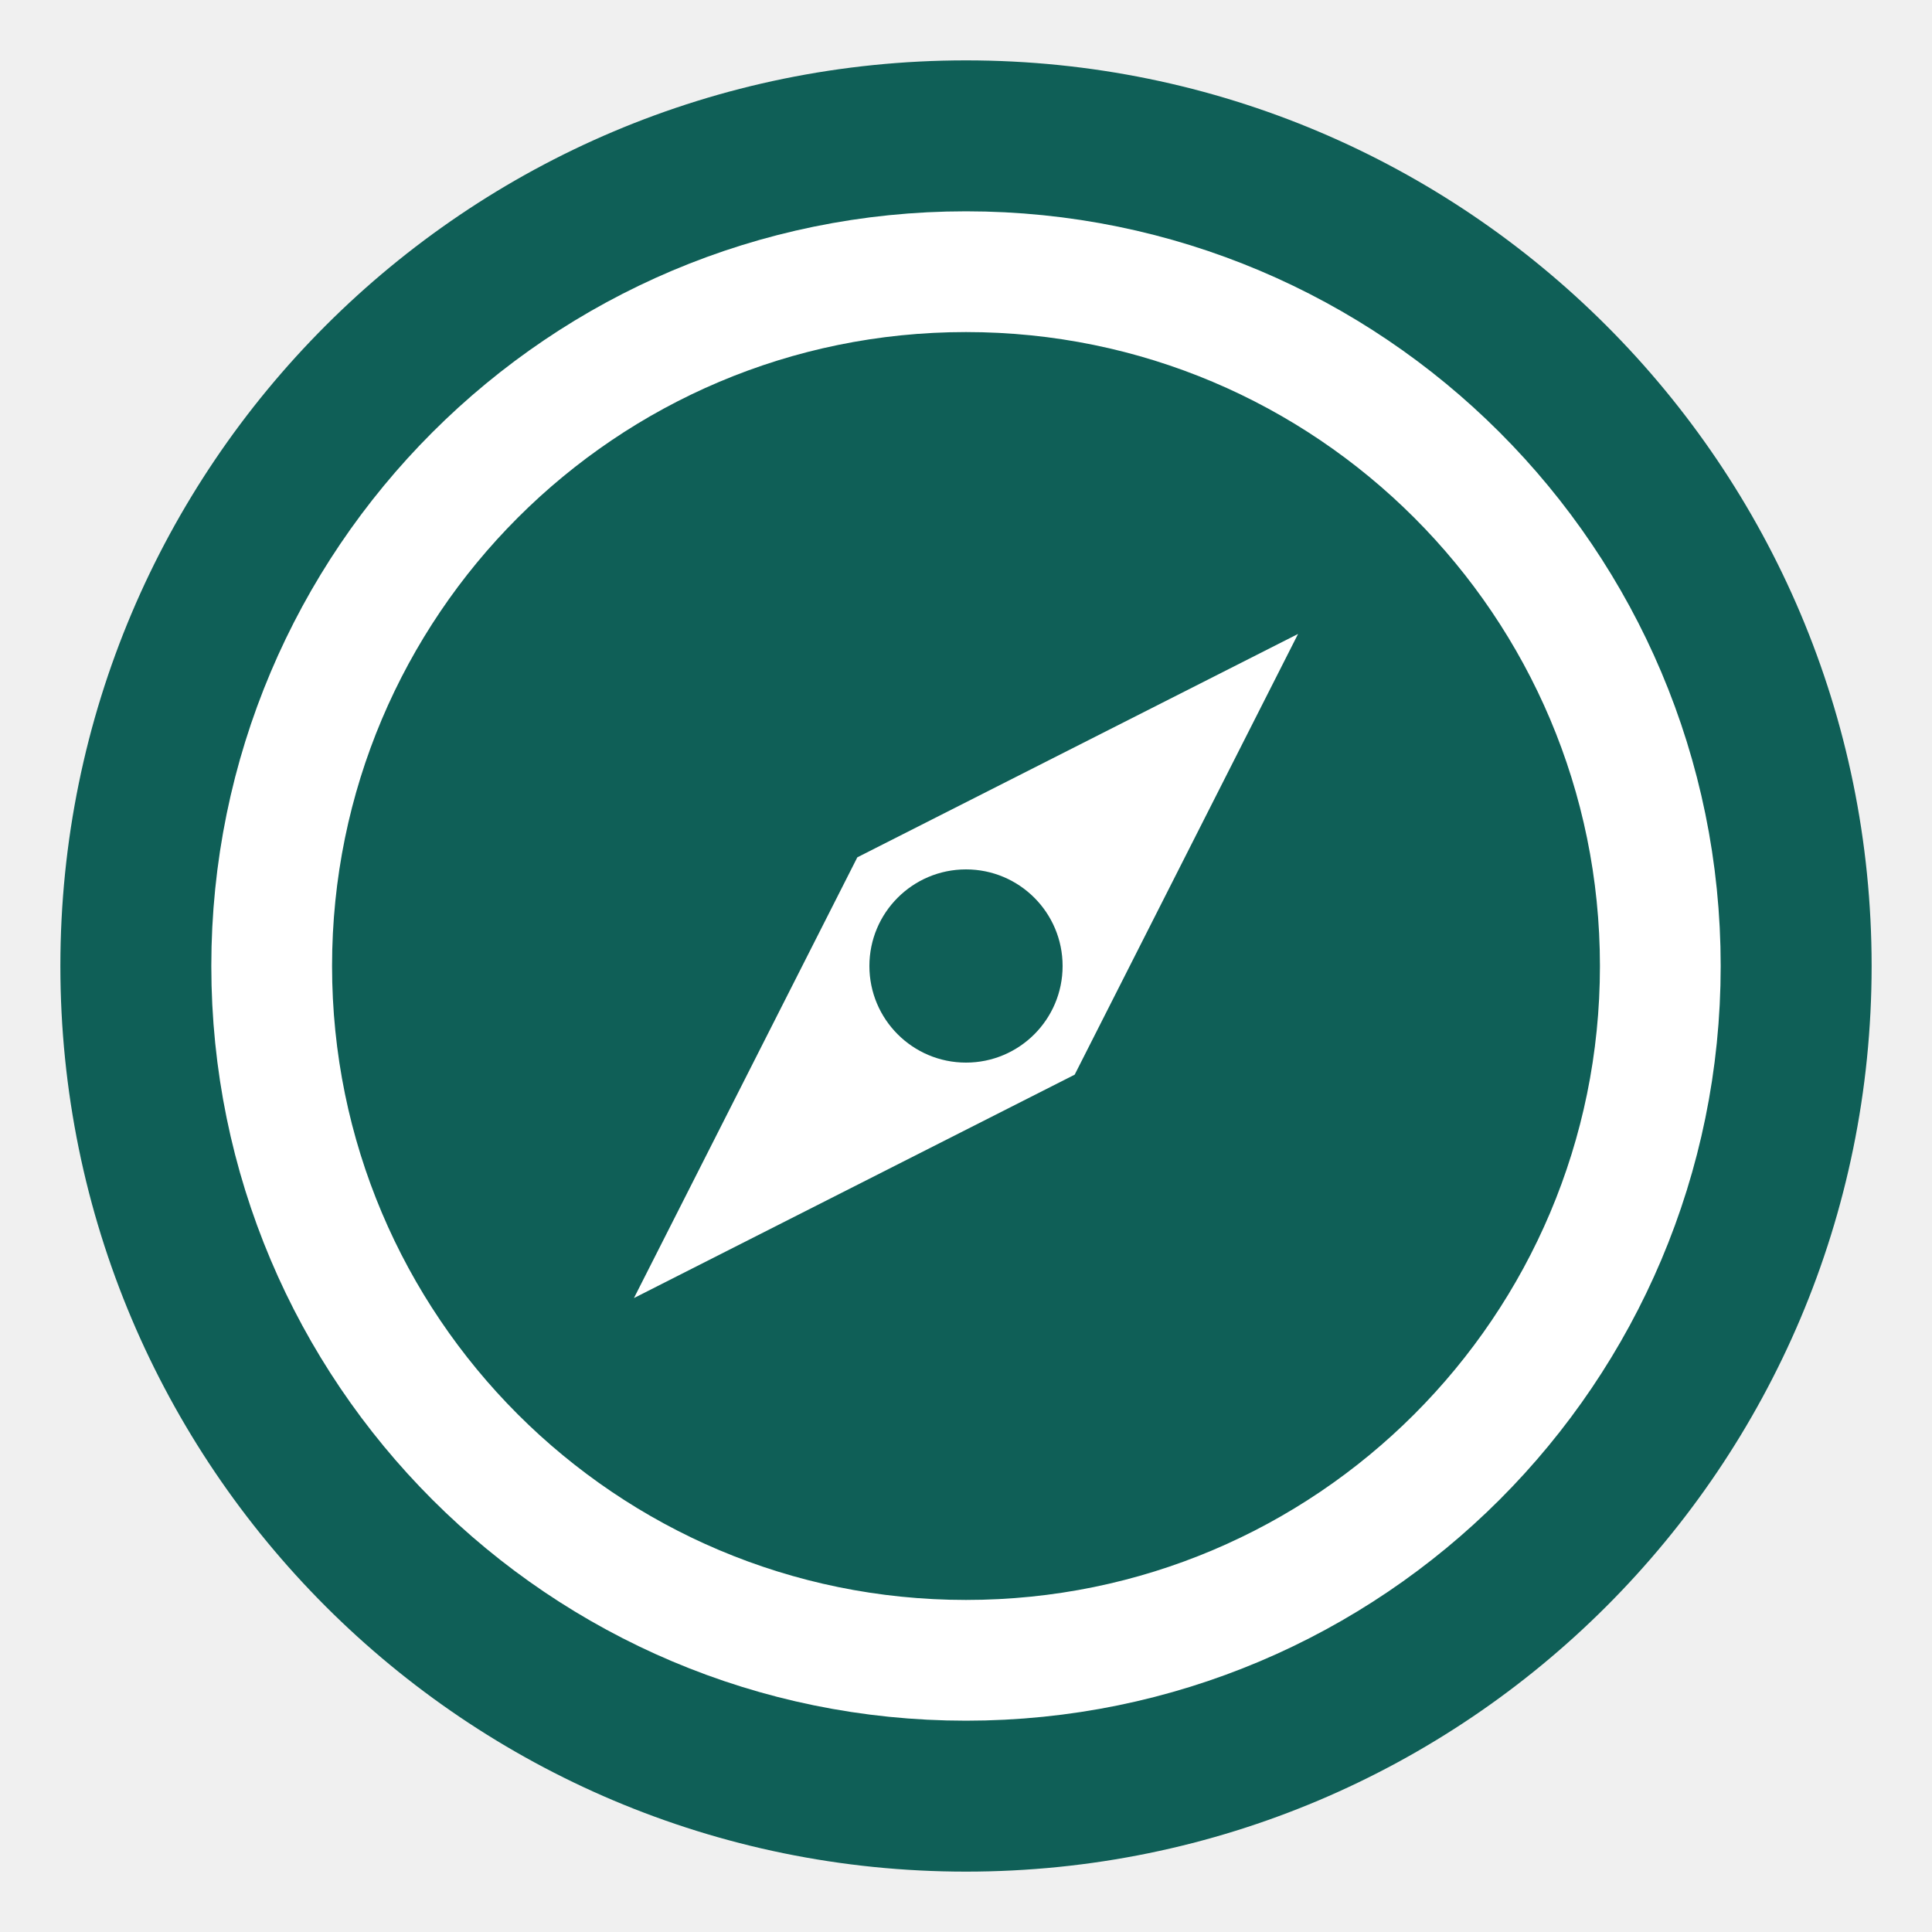
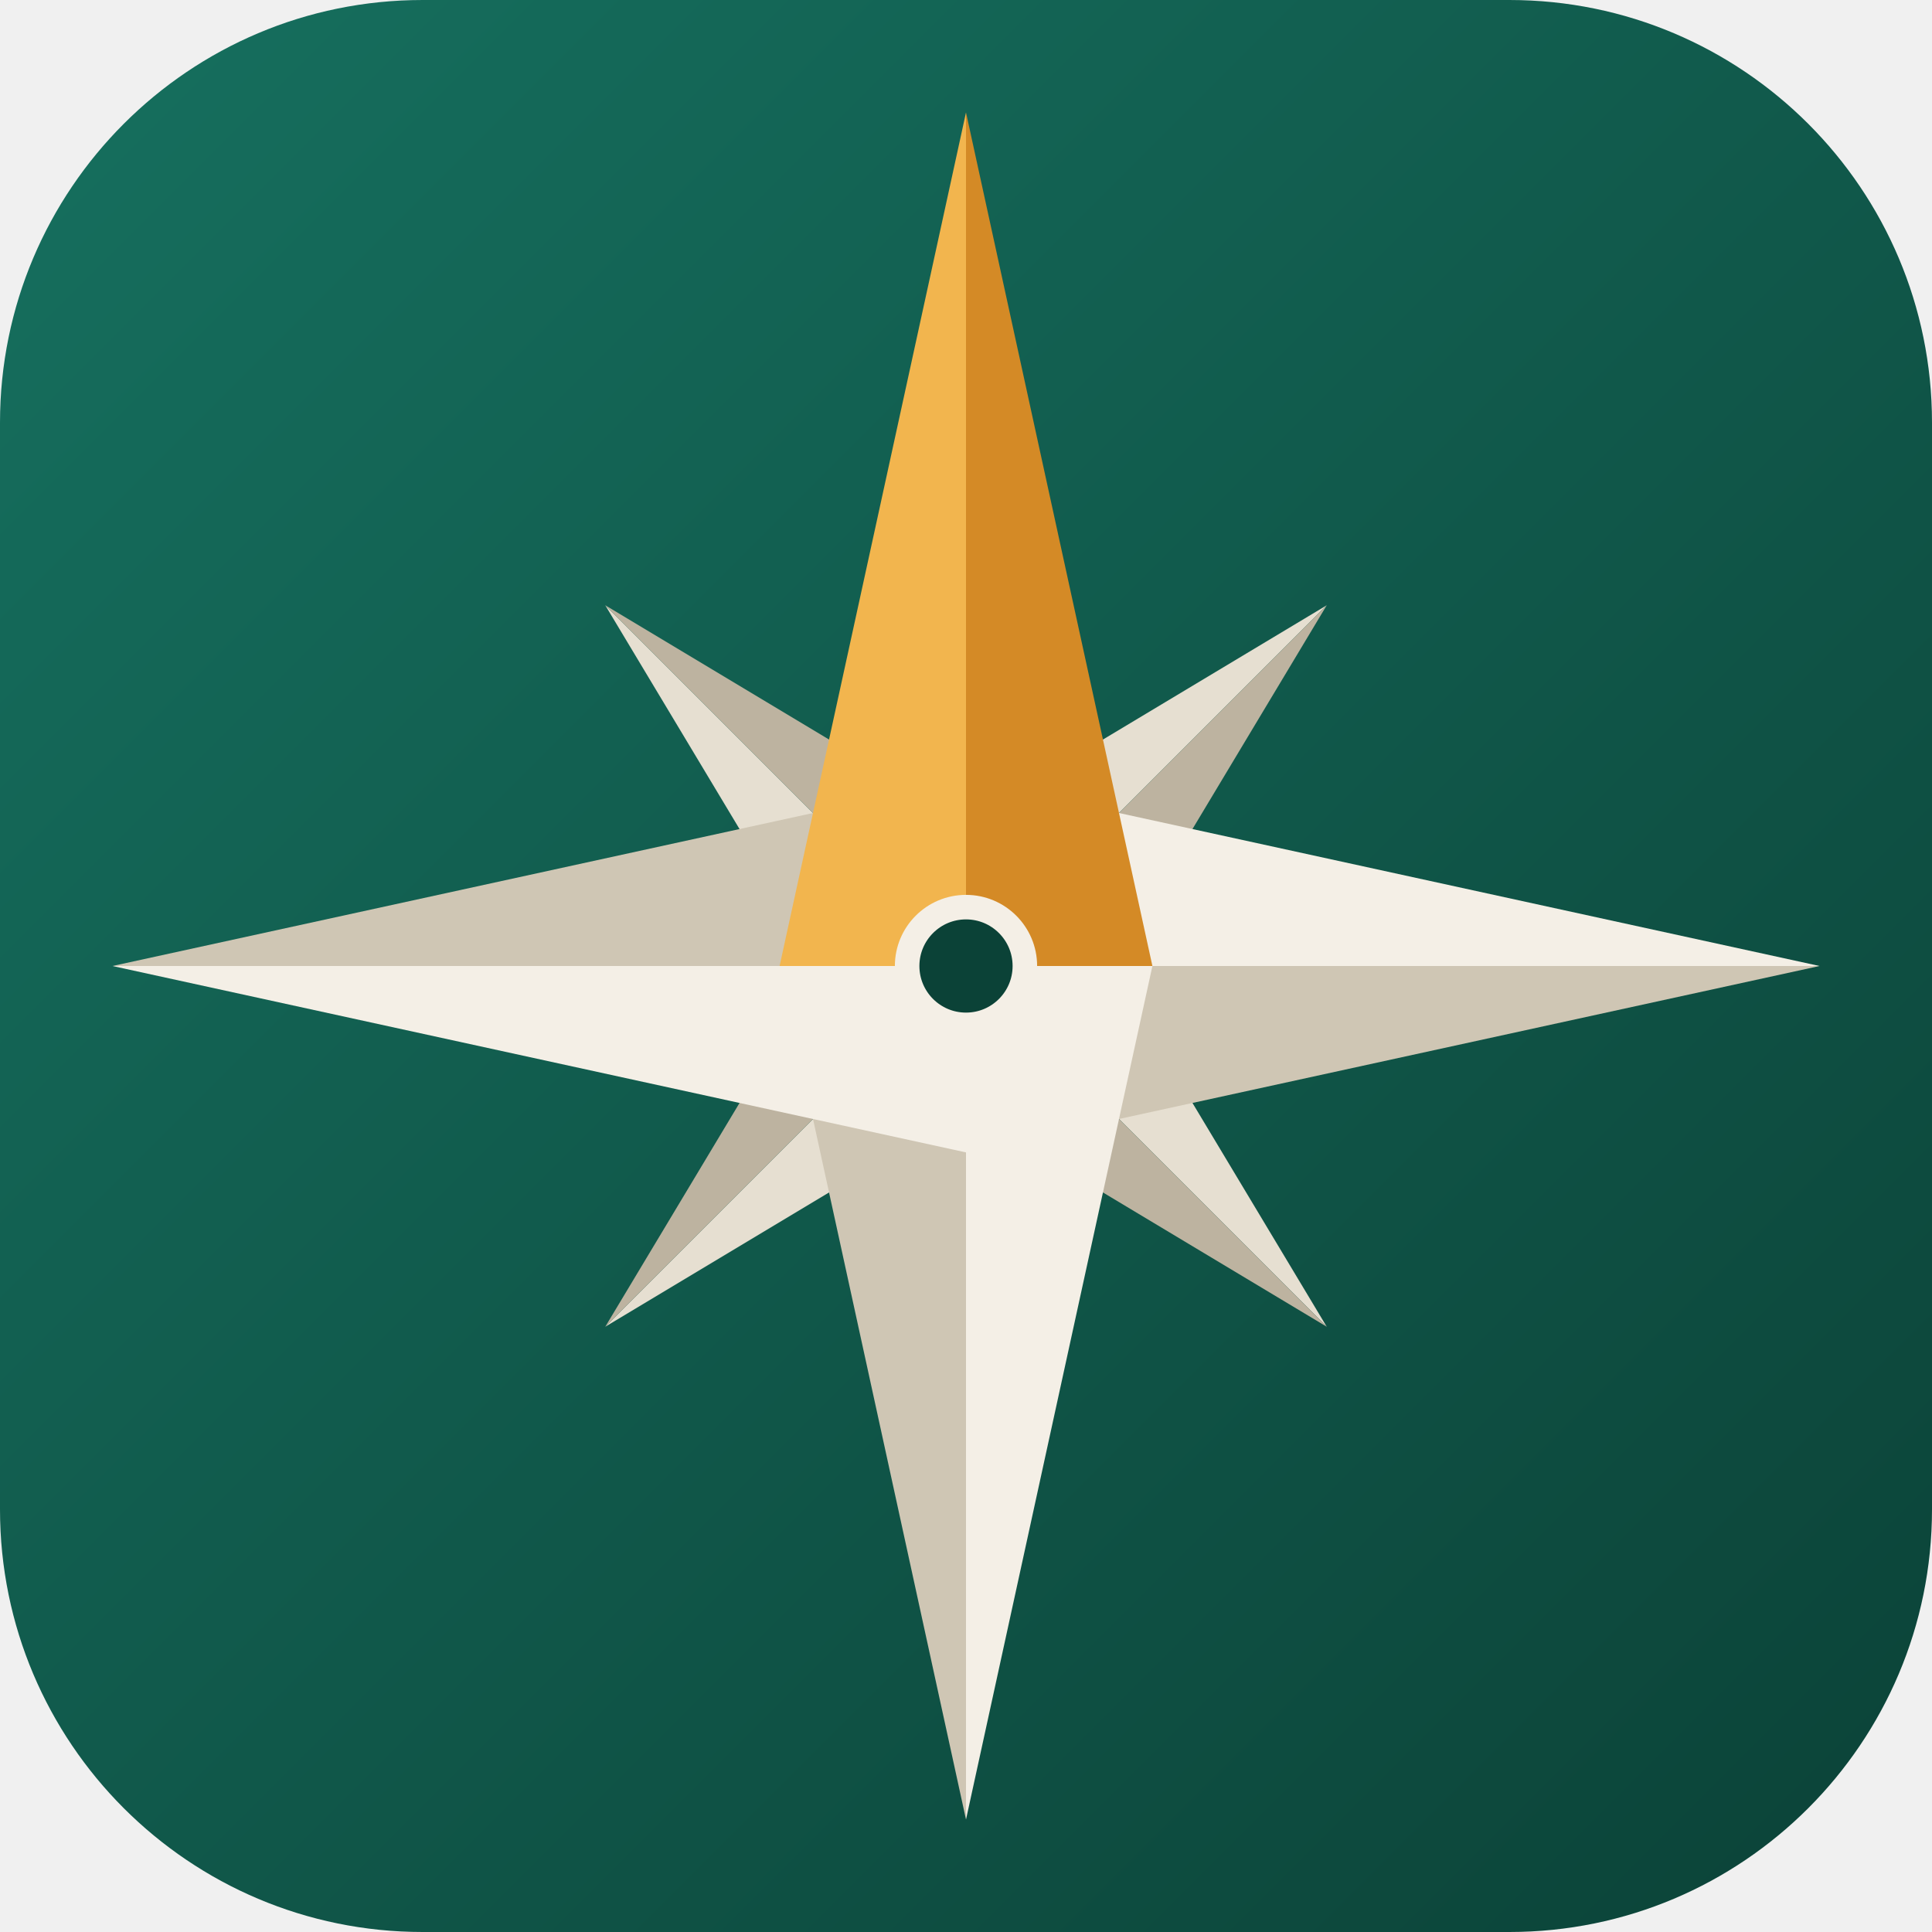
- <svg xmlns="http://www.w3.org/2000/svg" viewBox="0 0 32 32">
-   <circle cx="16" cy="16" r="15" fill="#0f5f57" />
-   <circle cx="16" cy="16" r="11.5" fill="none" stroke="#ffffff" stroke-width="2" />
-   <path d="M21.5 10.5 17.8 17.8 10.5 21.5 14.2 14.2Z" fill="#ffffff" />
-   <circle cx="16" cy="16" r="1.6" fill="#0f5f57" />
+ <svg xmlns="http://www.w3.org/2000/svg" xmlns:xlink="http://www.w3.org/1999/xlink" viewBox="0 0 512 512" width="512" height="512">
+   <defs>
+     <linearGradient id="bg" x1="0" y1="0" x2="1" y2="1">
+       <stop offset="0" stop-color="#16705F" />
+       <stop offset="1" stop-color="#0B4237" />
+     </linearGradient>
+     <g id="long">
+       <polygon points="256,82 256,256 218,256" fill="#F4EFE6" />
+       <polygon points="256,82 256,256 294,256" fill="#CFC6B4" />
+     </g>
+     <g id="short">
+       <polygon points="256,152 256,256 230,256" fill="#E6DFD1" />
+       <polygon points="256,152 256,256 282,256" fill="#BDB3A0" />
+     </g>
+   </defs>
+   <rect width="512" height="512" rx="112" fill="url(#bg)" />
+   <g transform="translate(256 256) scale(1.3) translate(-256 -256)">
+     <use xlink:href="#short" transform="rotate(45 256 256)" />
+     <use xlink:href="#short" transform="rotate(135 256 256)" />
+     <use xlink:href="#short" transform="rotate(225 256 256)" />
+     <use xlink:href="#short" transform="rotate(315 256 256)" />
+     <use xlink:href="#long" transform="rotate(90 256 256)" />
+     <use xlink:href="#long" transform="rotate(180 256 256)" />
+     <use xlink:href="#long" transform="rotate(270 256 256)" />
+     <polygon points="256,82 256,256 218,256" fill="#F2B54E" />
+     <polygon points="256,82 256,256 294,256" fill="#D48A26" />
+     <circle cx="256" cy="256" r="12" fill="#0B4237" stroke="#F4EFE6" stroke-width="5" />
+   </g>
</svg>
